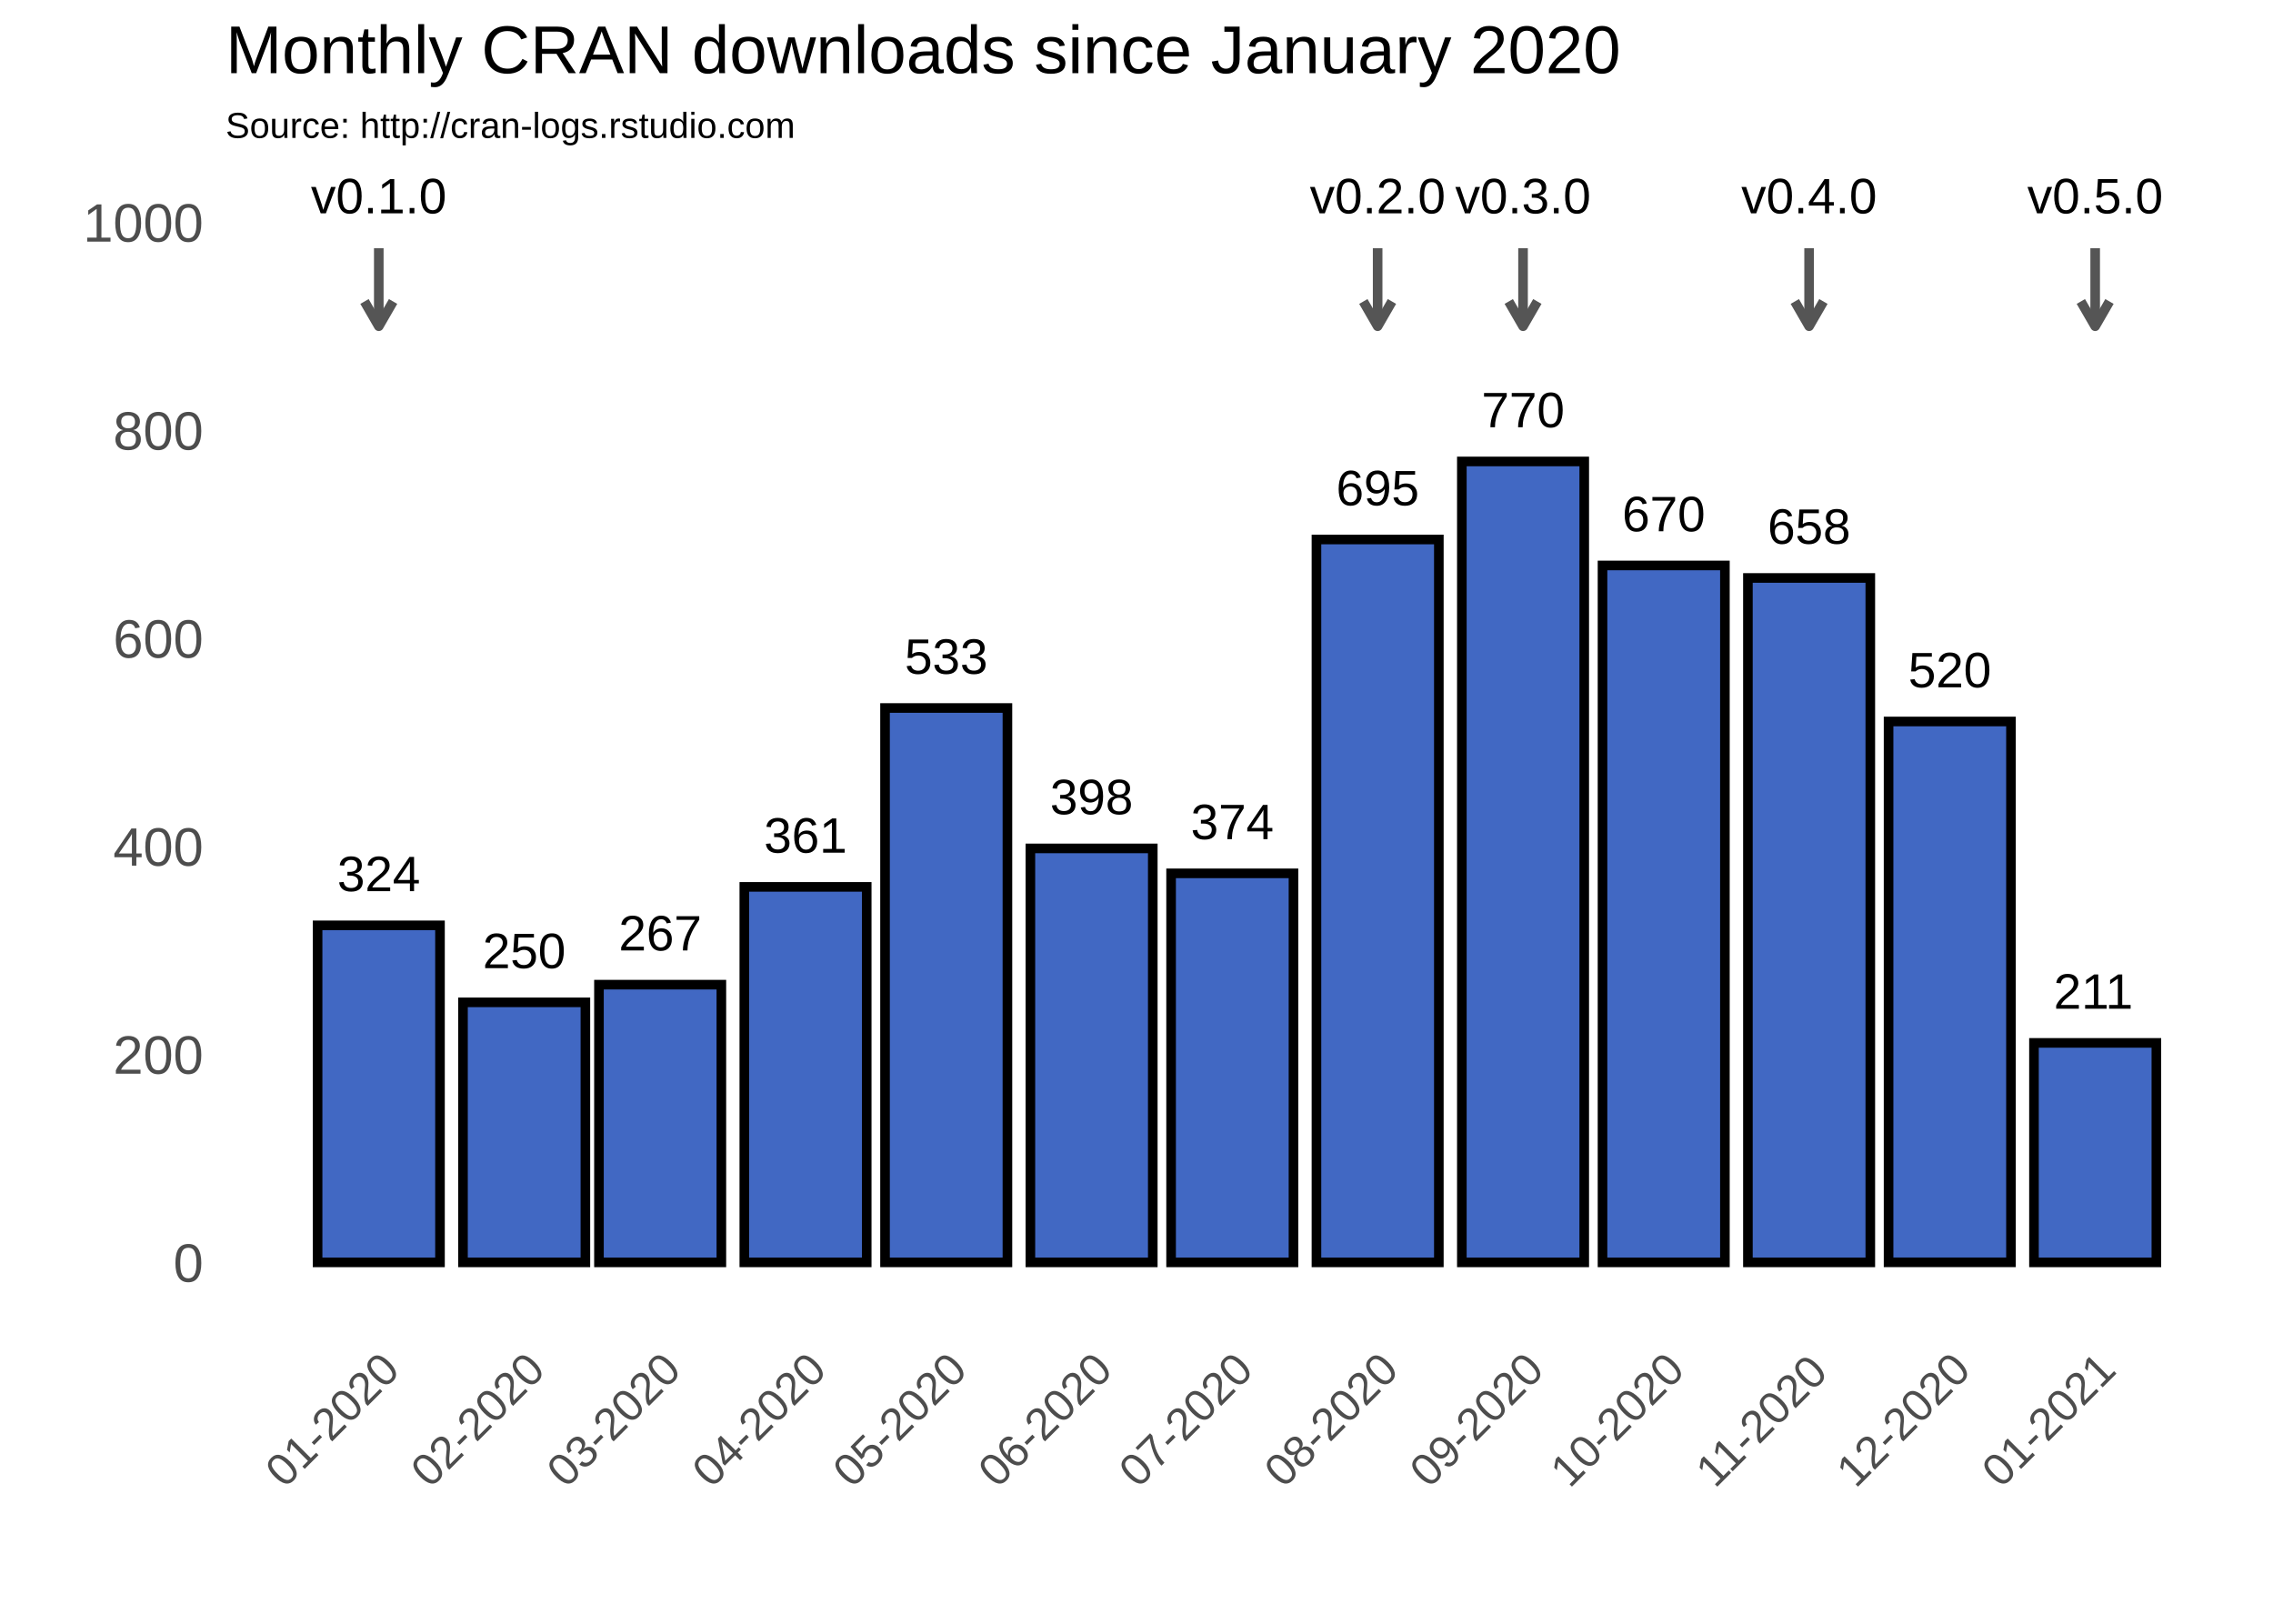
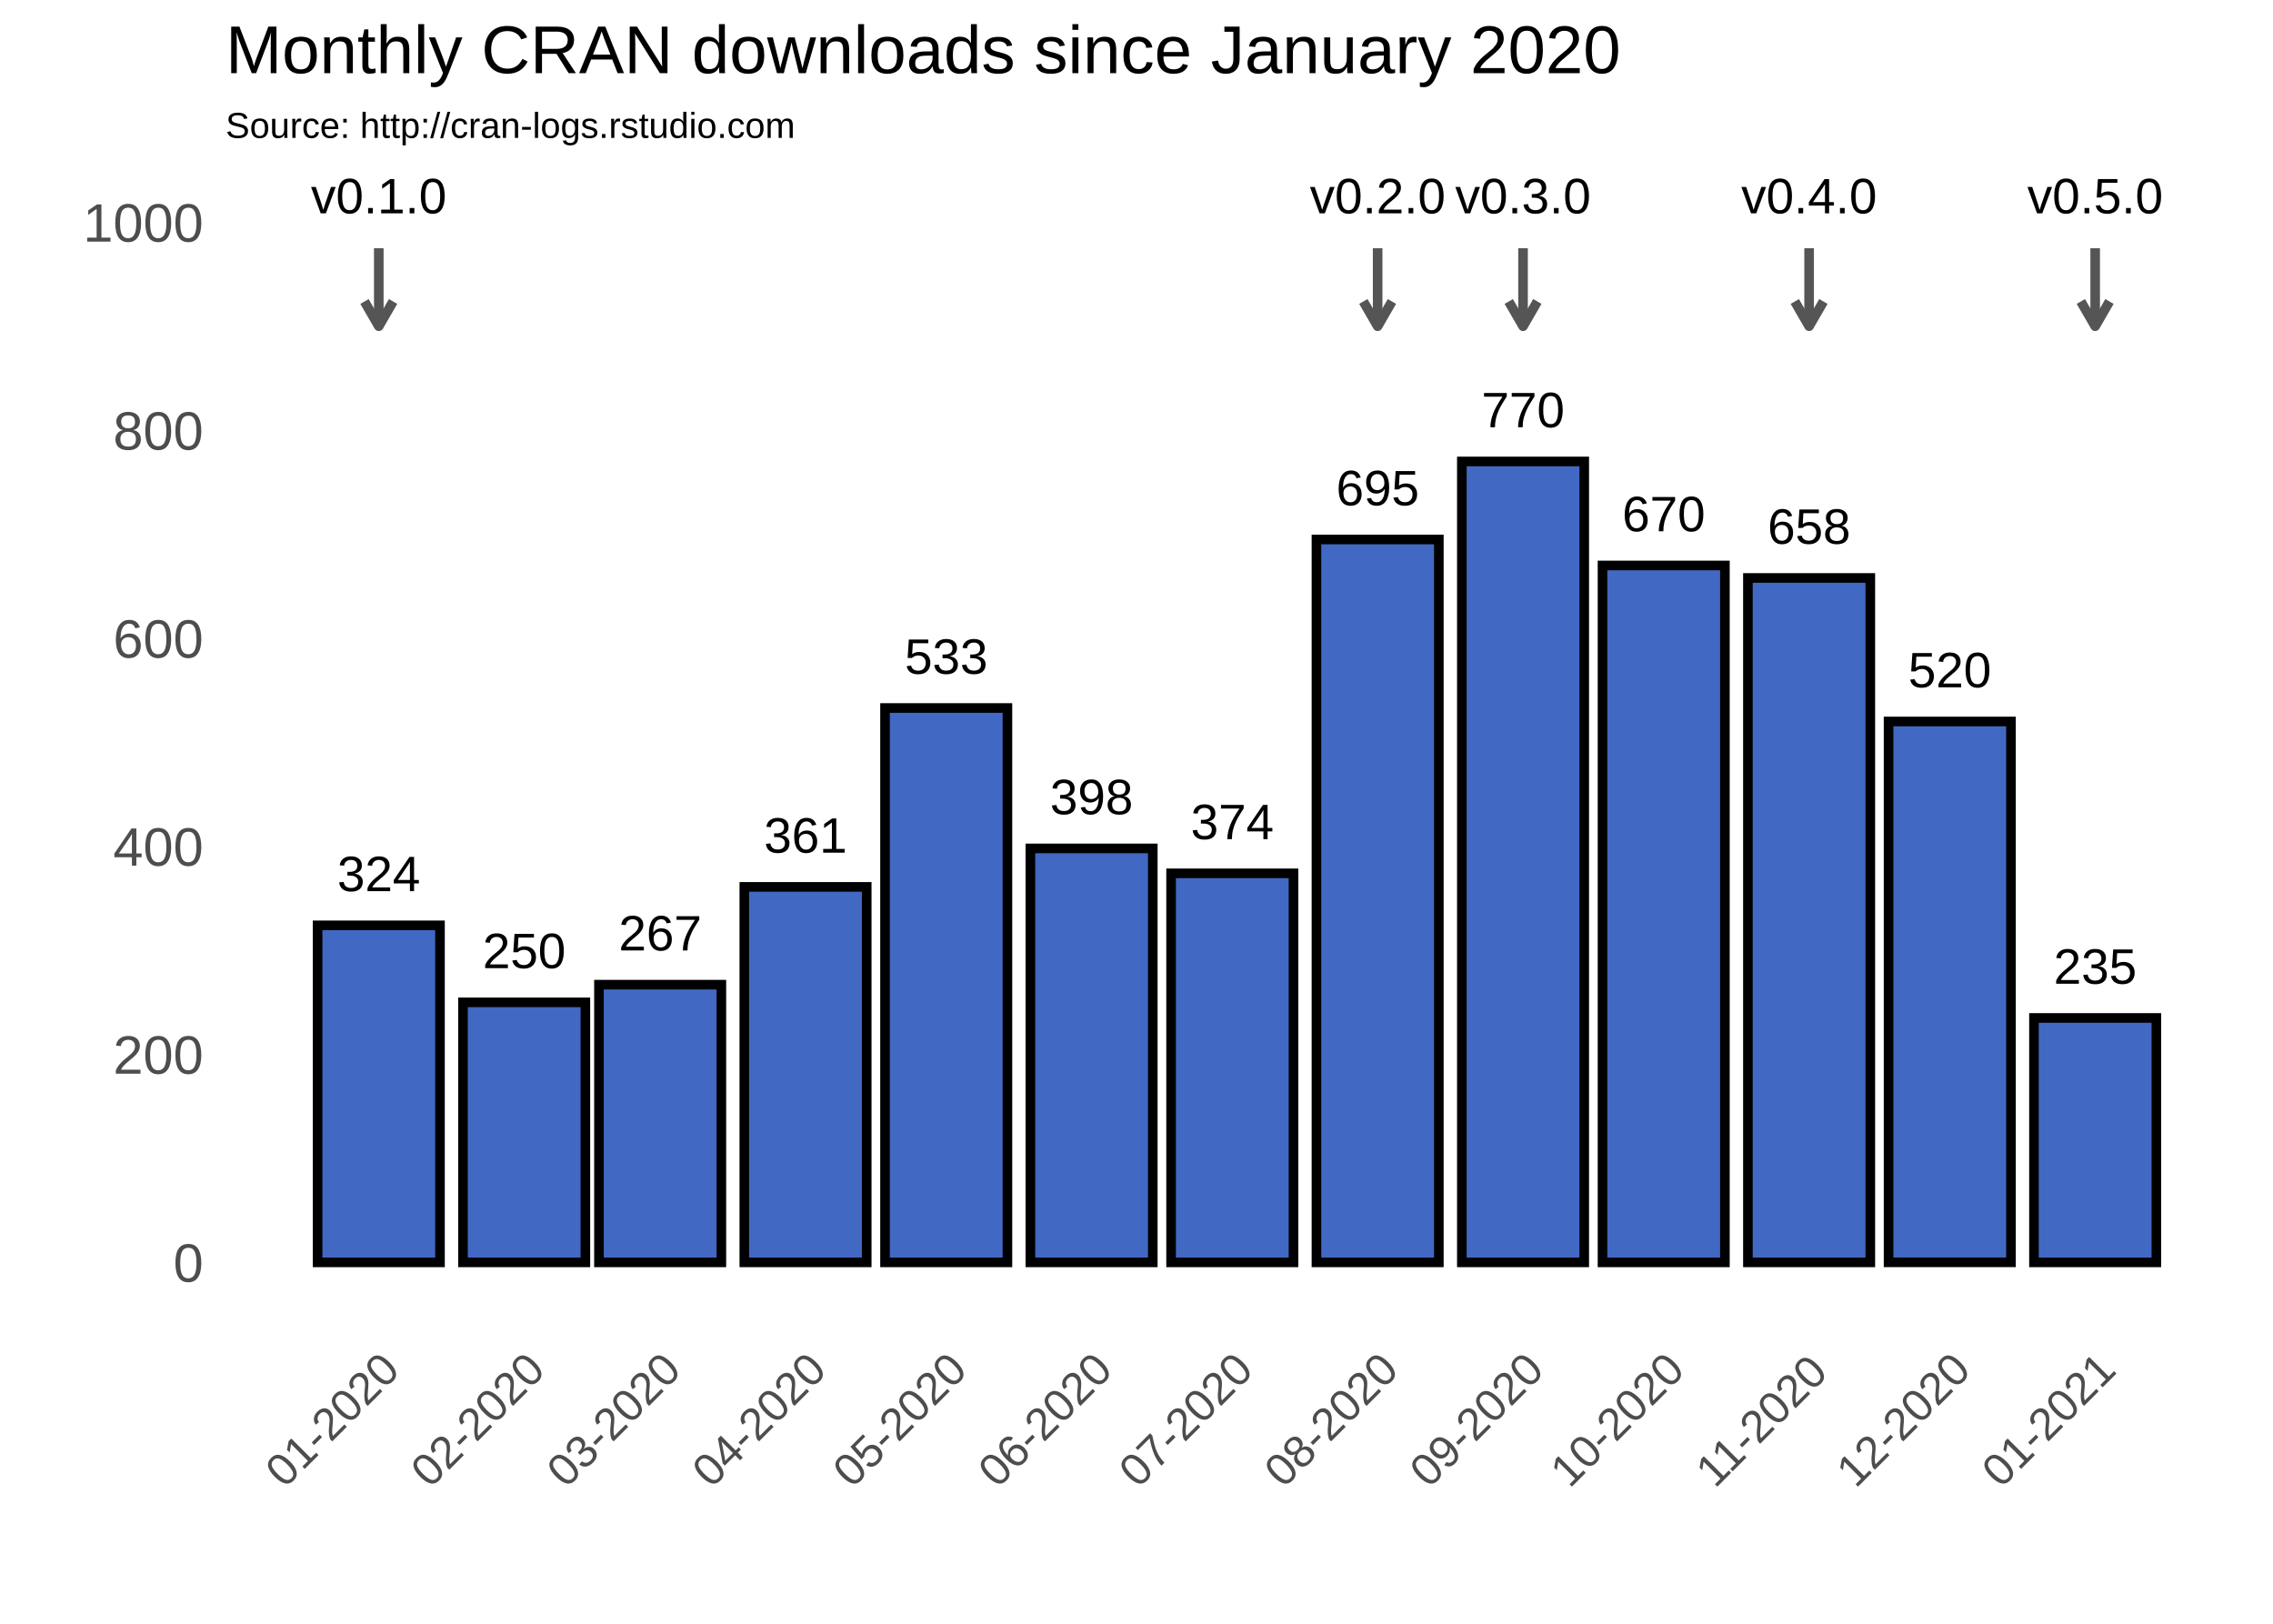
<svg xmlns="http://www.w3.org/2000/svg" viewBox="0 0 504.00 360.00">
  <defs>
    <style type="text/css">
    line, polyline, polygon, path, rect, circle {
      fill: none;
      stroke: #000000;
      stroke-linecap: round;
      stroke-linejoin: round;
      stroke-miterlimit: 10.00;
    }
  </style>
  </defs>
  <rect width="100%" height="100%" style="stroke: none; fill: #FFFFFF;" />
  <rect x="0.00" y="0" width="504.00" height="360.00" style="stroke-width: 1.07; stroke: #FFFFFF; fill: #FFFFFF;" />
  <defs>
    <clipPath id="cpNTAuMDN8NDk4LjUyfDI5MS40MXwzNy43NA==">
      <rect x="50.03" y="37.74" width="448.49" height="253.67" />
    </clipPath>
  </defs>
  <polyline points="50.03,256.82 498.52,256.82 " style="stroke-width: 0.53; stroke: #FFFFFF; stroke-linecap: butt;" clip-path="url(#cpNTAuMDN8NDk4LjUyfDI5MS40MXwzNy43NA==)" />
  <polyline points="50.03,210.70 498.52,210.70 " style="stroke-width: 0.53; stroke: #FFFFFF; stroke-linecap: butt;" clip-path="url(#cpNTAuMDN8NDk4LjUyfDI5MS40MXwzNy43NA==)" />
  <polyline points="50.03,164.58 498.52,164.58 " style="stroke-width: 0.53; stroke: #FFFFFF; stroke-linecap: butt;" clip-path="url(#cpNTAuMDN8NDk4LjUyfDI5MS40MXwzNy43NA==)" />
  <polyline points="50.03,118.45 498.52,118.45 " style="stroke-width: 0.53; stroke: #FFFFFF; stroke-linecap: butt;" clip-path="url(#cpNTAuMDN8NDk4LjUyfDI5MS40MXwzNy43NA==)" />
  <polyline points="50.03,72.33 498.52,72.33 " style="stroke-width: 0.53; stroke: #FFFFFF; stroke-linecap: butt;" clip-path="url(#cpNTAuMDN8NDk4LjUyfDI5MS40MXwzNy43NA==)" />
  <polyline points="51.76,291.41 51.76,37.74 " style="stroke-width: 0.53; stroke: #FFFFFF; stroke-linecap: butt;" clip-path="url(#cpNTAuMDN8NDk4LjUyfDI5MS40MXwzNy43NA==)" />
  <polyline points="67.87,291.41 67.87,37.74 " style="stroke-width: 0.53; stroke: #FFFFFF; stroke-linecap: butt;" clip-path="url(#cpNTAuMDN8NDk4LjUyfDI5MS40MXwzNy43NA==)" />
  <polyline points="100.11,291.41 100.11,37.74 " style="stroke-width: 0.53; stroke: #FFFFFF; stroke-linecap: butt;" clip-path="url(#cpNTAuMDN8NDk4LjUyfDI5MS40MXwzNy43NA==)" />
  <polyline points="131.30,291.41 131.30,37.74 " style="stroke-width: 0.53; stroke: #FFFFFF; stroke-linecap: butt;" clip-path="url(#cpNTAuMDN8NDk4LjUyfDI5MS40MXwzNy43NA==)" />
  <polyline points="162.50,291.41 162.50,37.74 " style="stroke-width: 0.53; stroke: #FFFFFF; stroke-linecap: butt;" clip-path="url(#cpNTAuMDN8NDk4LjUyfDI5MS40MXwzNy43NA==)" />
  <polyline points="194.21,291.41 194.21,37.74 " style="stroke-width: 0.53; stroke: #FFFFFF; stroke-linecap: butt;" clip-path="url(#cpNTAuMDN8NDk4LjUyfDI5MS40MXwzNy43NA==)" />
  <polyline points="225.93,291.41 225.93,37.74 " style="stroke-width: 0.53; stroke: #FFFFFF; stroke-linecap: butt;" clip-path="url(#cpNTAuMDN8NDk4LjUyfDI5MS40MXwzNy43NA==)" />
  <polyline points="257.64,291.41 257.64,37.74 " style="stroke-width: 0.53; stroke: #FFFFFF; stroke-linecap: butt;" clip-path="url(#cpNTAuMDN8NDk4LjUyfDI5MS40MXwzNy43NA==)" />
  <polyline points="289.36,291.41 289.36,37.74 " style="stroke-width: 0.53; stroke: #FFFFFF; stroke-linecap: butt;" clip-path="url(#cpNTAuMDN8NDk4LjUyfDI5MS40MXwzNy43NA==)" />
  <polyline points="321.59,291.41 321.59,37.74 " style="stroke-width: 0.53; stroke: #FFFFFF; stroke-linecap: butt;" clip-path="url(#cpNTAuMDN8NDk4LjUyfDI5MS40MXwzNy43NA==)" />
  <polyline points="353.30,291.41 353.30,37.74 " style="stroke-width: 0.53; stroke: #FFFFFF; stroke-linecap: butt;" clip-path="url(#cpNTAuMDN8NDk4LjUyfDI5MS40MXwzNy43NA==)" />
  <polyline points="385.02,291.41 385.02,37.74 " style="stroke-width: 0.53; stroke: #FFFFFF; stroke-linecap: butt;" clip-path="url(#cpNTAuMDN8NDk4LjUyfDI5MS40MXwzNy43NA==)" />
  <polyline points="416.73,291.41 416.73,37.74 " style="stroke-width: 0.53; stroke: #FFFFFF; stroke-linecap: butt;" clip-path="url(#cpNTAuMDN8NDk4LjUyfDI5MS40MXwzNy43NA==)" />
  <polyline points="448.45,291.41 448.45,37.74 " style="stroke-width: 0.53; stroke: #FFFFFF; stroke-linecap: butt;" clip-path="url(#cpNTAuMDN8NDk4LjUyfDI5MS40MXwzNy43NA==)" />
  <polyline points="480.68,291.41 480.68,37.74 " style="stroke-width: 0.53; stroke: #FFFFFF; stroke-linecap: butt;" clip-path="url(#cpNTAuMDN8NDk4LjUyfDI5MS40MXwzNy43NA==)" />
  <polyline points="496.80,291.41 496.80,37.74 " style="stroke-width: 0.53; stroke: #FFFFFF; stroke-linecap: butt;" clip-path="url(#cpNTAuMDN8NDk4LjUyfDI5MS40MXwzNy43NA==)" />
  <polyline points="50.03,279.88 498.52,279.88 " style="stroke-width: 1.07; stroke: #FFFFFF; stroke-linecap: butt;" clip-path="url(#cpNTAuMDN8NDk4LjUyfDI5MS40MXwzNy43NA==)" />
  <polyline points="50.03,233.76 498.52,233.76 " style="stroke-width: 1.07; stroke: #FFFFFF; stroke-linecap: butt;" clip-path="url(#cpNTAuMDN8NDk4LjUyfDI5MS40MXwzNy43NA==)" />
  <polyline points="50.03,187.64 498.52,187.64 " style="stroke-width: 1.07; stroke: #FFFFFF; stroke-linecap: butt;" clip-path="url(#cpNTAuMDN8NDk4LjUyfDI5MS40MXwzNy43NA==)" />
  <polyline points="50.03,141.51 498.52,141.51 " style="stroke-width: 1.07; stroke: #FFFFFF; stroke-linecap: butt;" clip-path="url(#cpNTAuMDN8NDk4LjUyfDI5MS40MXwzNy43NA==)" />
  <polyline points="50.03,95.39 498.52,95.39 " style="stroke-width: 1.07; stroke: #FFFFFF; stroke-linecap: butt;" clip-path="url(#cpNTAuMDN8NDk4LjUyfDI5MS40MXwzNy43NA==)" />
  <polyline points="50.03,49.27 498.52,49.27 " style="stroke-width: 1.07; stroke: #FFFFFF; stroke-linecap: butt;" clip-path="url(#cpNTAuMDN8NDk4LjUyfDI5MS40MXwzNy43NA==)" />
  <polyline points="83.99,291.41 83.99,37.74 " style="stroke-width: 1.07; stroke: #FFFFFF; stroke-linecap: butt;" clip-path="url(#cpNTAuMDN8NDk4LjUyfDI5MS40MXwzNy43NA==)" />
  <polyline points="116.22,291.41 116.22,37.74 " style="stroke-width: 1.07; stroke: #FFFFFF; stroke-linecap: butt;" clip-path="url(#cpNTAuMDN8NDk4LjUyfDI5MS40MXwzNy43NA==)" />
  <polyline points="146.38,291.41 146.38,37.74 " style="stroke-width: 1.07; stroke: #FFFFFF; stroke-linecap: butt;" clip-path="url(#cpNTAuMDN8NDk4LjUyfDI5MS40MXwzNy43NA==)" />
  <polyline points="178.61,291.41 178.61,37.74 " style="stroke-width: 1.07; stroke: #FFFFFF; stroke-linecap: butt;" clip-path="url(#cpNTAuMDN8NDk4LjUyfDI5MS40MXwzNy43NA==)" />
  <polyline points="209.81,291.41 209.81,37.74 " style="stroke-width: 1.07; stroke: #FFFFFF; stroke-linecap: butt;" clip-path="url(#cpNTAuMDN8NDk4LjUyfDI5MS40MXwzNy43NA==)" />
  <polyline points="242.04,291.41 242.04,37.74 " style="stroke-width: 1.07; stroke: #FFFFFF; stroke-linecap: butt;" clip-path="url(#cpNTAuMDN8NDk4LjUyfDI5MS40MXwzNy43NA==)" />
  <polyline points="273.24,291.41 273.24,37.74 " style="stroke-width: 1.07; stroke: #FFFFFF; stroke-linecap: butt;" clip-path="url(#cpNTAuMDN8NDk4LjUyfDI5MS40MXwzNy43NA==)" />
  <polyline points="305.47,291.41 305.47,37.74 " style="stroke-width: 1.07; stroke: #FFFFFF; stroke-linecap: butt;" clip-path="url(#cpNTAuMDN8NDk4LjUyfDI5MS40MXwzNy43NA==)" />
  <polyline points="337.71,291.41 337.71,37.74 " style="stroke-width: 1.07; stroke: #FFFFFF; stroke-linecap: butt;" clip-path="url(#cpNTAuMDN8NDk4LjUyfDI5MS40MXwzNy43NA==)" />
  <polyline points="368.90,291.41 368.90,37.74 " style="stroke-width: 1.07; stroke: #FFFFFF; stroke-linecap: butt;" clip-path="url(#cpNTAuMDN8NDk4LjUyfDI5MS40MXwzNy43NA==)" />
  <polyline points="401.14,291.41 401.14,37.74 " style="stroke-width: 1.07; stroke: #FFFFFF; stroke-linecap: butt;" clip-path="url(#cpNTAuMDN8NDk4LjUyfDI5MS40MXwzNy43NA==)" />
  <polyline points="432.33,291.41 432.33,37.74 " style="stroke-width: 1.07; stroke: #FFFFFF; stroke-linecap: butt;" clip-path="url(#cpNTAuMDN8NDk4LjUyfDI5MS40MXwzNy43NA==)" />
  <polyline points="464.57,291.41 464.57,37.74 " style="stroke-width: 1.07; stroke: #FFFFFF; stroke-linecap: butt;" clip-path="url(#cpNTAuMDN8NDk4LjUyfDI5MS40MXwzNy43NA==)" />
  <rect x="70.42" y="205.16" width="27.14" height="74.72" style="stroke-width: 2.13; stroke-linecap: square; stroke-linejoin: miter; fill: #4168C3;" clip-path="url(#cpNTAuMDN8NDk4LjUyfDI5MS40MXwzNy43NA==)" />
  <rect x="102.66" y="222.23" width="27.14" height="57.65" style="stroke-width: 2.13; stroke-linecap: square; stroke-linejoin: miter; fill: #4168C3;" clip-path="url(#cpNTAuMDN8NDk4LjUyfDI5MS40MXwzNy43NA==)" />
  <rect x="132.81" y="218.31" width="27.14" height="61.57" style="stroke-width: 2.13; stroke-linecap: square; stroke-linejoin: miter; fill: #4168C3;" clip-path="url(#cpNTAuMDN8NDk4LjUyfDI5MS40MXwzNy43NA==)" />
  <rect x="165.04" y="196.63" width="27.14" height="83.25" style="stroke-width: 2.13; stroke-linecap: square; stroke-linejoin: miter; fill: #4168C3;" clip-path="url(#cpNTAuMDN8NDk4LjUyfDI5MS40MXwzNy43NA==)" />
  <rect x="196.24" y="156.97" width="27.14" height="122.91" style="stroke-width: 2.13; stroke-linecap: square; stroke-linejoin: miter; fill: #4168C3;" clip-path="url(#cpNTAuMDN8NDk4LjUyfDI5MS40MXwzNy43NA==)" />
  <rect x="228.47" y="188.10" width="27.14" height="91.78" style="stroke-width: 2.13; stroke-linecap: square; stroke-linejoin: miter; fill: #4168C3;" clip-path="url(#cpNTAuMDN8NDk4LjUyfDI5MS40MXwzNy43NA==)" />
  <rect x="259.67" y="193.63" width="27.14" height="86.25" style="stroke-width: 2.13; stroke-linecap: square; stroke-linejoin: miter; fill: #4168C3;" clip-path="url(#cpNTAuMDN8NDk4LjUyfDI5MS40MXwzNy43NA==)" />
  <rect x="291.90" y="119.61" width="27.14" height="160.27" style="stroke-width: 2.13; stroke-linecap: square; stroke-linejoin: miter; fill: #4168C3;" clip-path="url(#cpNTAuMDN8NDk4LjUyfDI5MS40MXwzNy43NA==)" />
  <rect x="324.14" y="102.31" width="27.14" height="177.57" style="stroke-width: 2.13; stroke-linecap: square; stroke-linejoin: miter; fill: #4168C3;" clip-path="url(#cpNTAuMDN8NDk4LjUyfDI5MS40MXwzNy43NA==)" />
  <rect x="355.33" y="125.37" width="27.14" height="154.51" style="stroke-width: 2.13; stroke-linecap: square; stroke-linejoin: miter; fill: #4168C3;" clip-path="url(#cpNTAuMDN8NDk4LjUyfDI5MS40MXwzNy43NA==)" />
  <rect x="387.57" y="128.14" width="27.14" height="151.74" style="stroke-width: 2.13; stroke-linecap: square; stroke-linejoin: miter; fill: #4168C3;" clip-path="url(#cpNTAuMDN8NDk4LjUyfDI5MS40MXwzNy43NA==)" />
  <rect x="418.76" y="159.96" width="27.14" height="119.91" style="stroke-width: 2.13; stroke-linecap: square; stroke-linejoin: miter; fill: #4168C3;" clip-path="url(#cpNTAuMDN8NDk4LjUyfDI5MS40MXwzNy43NA==)" />
-   <rect x="451.00" y="231.22" width="27.14" height="48.66" style="stroke-width: 2.13; stroke-linecap: square; stroke-linejoin: miter; fill: #4168C3;" clip-path="url(#cpNTAuMDN8NDk4LjUyfDI5MS40MXwzNy43NA==)" />
+   <rect x="451.00" y="225.69" width="27.14" height="54.19" style="stroke-width: 2.13; stroke-linecap: square; stroke-linejoin: miter; fill: #4168C3;" clip-path="url(#cpNTAuMDN8NDk4LjUyfDI5MS40MXwzNy43NA==)" />
  <g clip-path="url(#cpNTAuMDN8NDk4LjUyfDI5MS40MXwzNy43NA==)">
    <text x="74.78" y="197.58" style="font-size: 11.04px; font-family: Arial;" textLength="18.42px" lengthAdjust="spacingAndGlyphs">324</text>
  </g>
  <g clip-path="url(#cpNTAuMDN8NDk4LjUyfDI5MS40MXwzNy43NA==)">
    <text x="107.02" y="214.65" style="font-size: 11.04px; font-family: Arial;" textLength="18.42px" lengthAdjust="spacingAndGlyphs">250</text>
  </g>
  <g clip-path="url(#cpNTAuMDN8NDk4LjUyfDI5MS40MXwzNy43NA==)">
    <text x="137.17" y="210.73" style="font-size: 11.04px; font-family: Arial;" textLength="18.42px" lengthAdjust="spacingAndGlyphs">267</text>
  </g>
  <g clip-path="url(#cpNTAuMDN8NDk4LjUyfDI5MS40MXwzNy43NA==)">
    <text x="169.40" y="189.05" style="font-size: 11.04px; font-family: Arial;" textLength="18.42px" lengthAdjust="spacingAndGlyphs">361</text>
  </g>
  <g clip-path="url(#cpNTAuMDN8NDk4LjUyfDI5MS40MXwzNy43NA==)">
    <text x="200.60" y="149.39" style="font-size: 11.04px; font-family: Arial;" textLength="18.42px" lengthAdjust="spacingAndGlyphs">533</text>
  </g>
  <g clip-path="url(#cpNTAuMDN8NDk4LjUyfDI5MS40MXwzNy43NA==)">
    <text x="232.83" y="180.52" style="font-size: 11.04px; font-family: Arial;" textLength="18.42px" lengthAdjust="spacingAndGlyphs">398</text>
  </g>
  <g clip-path="url(#cpNTAuMDN8NDk4LjUyfDI5MS40MXwzNy43NA==)">
    <text x="264.03" y="186.05" style="font-size: 11.04px; font-family: Arial;" textLength="18.42px" lengthAdjust="spacingAndGlyphs">374</text>
  </g>
  <g clip-path="url(#cpNTAuMDN8NDk4LjUyfDI5MS40MXwzNy43NA==)">
    <text x="296.26" y="112.03" style="font-size: 11.04px; font-family: Arial;" textLength="18.42px" lengthAdjust="spacingAndGlyphs">695</text>
  </g>
  <g clip-path="url(#cpNTAuMDN8NDk4LjUyfDI5MS40MXwzNy43NA==)">
    <text x="328.50" y="94.73" style="font-size: 11.04px; font-family: Arial;" textLength="18.42px" lengthAdjust="spacingAndGlyphs">770</text>
  </g>
  <g clip-path="url(#cpNTAuMDN8NDk4LjUyfDI5MS40MXwzNy43NA==)">
    <text x="359.69" y="117.79" style="font-size: 11.04px; font-family: Arial;" textLength="18.42px" lengthAdjust="spacingAndGlyphs">670</text>
  </g>
  <g clip-path="url(#cpNTAuMDN8NDk4LjUyfDI5MS40MXwzNy43NA==)">
    <text x="391.93" y="120.56" style="font-size: 11.04px; font-family: Arial;" textLength="18.42px" lengthAdjust="spacingAndGlyphs">658</text>
  </g>
  <g clip-path="url(#cpNTAuMDN8NDk4LjUyfDI5MS40MXwzNy43NA==)">
    <text x="423.12" y="152.38" style="font-size: 11.04px; font-family: Arial;" textLength="18.42px" lengthAdjust="spacingAndGlyphs">520</text>
  </g>
  <g clip-path="url(#cpNTAuMDN8NDk4LjUyfDI5MS40MXwzNy43NA==)">
-     <text x="455.36" y="223.64" style="font-size: 11.04px; font-family: Arial;" textLength="18.42px" lengthAdjust="spacingAndGlyphs">211</text>
+     <text x="455.36" y="218.11" style="font-size: 11.04px; font-family: Arial;" textLength="18.42px" lengthAdjust="spacingAndGlyphs">235</text>
  </g>
  <line x1="83.99" y1="55.04" x2="83.99" y2="72.33" style="stroke-width: 2.13; stroke: #555555; stroke-linecap: butt;" clip-path="url(#cpNTAuMDN8NDk4LjUyfDI5MS40MXwzNy43NA==)" />
  <polyline points="80.82,66.84 83.99,72.33 87.16,66.84 " style="stroke-width: 2.13; stroke: #555555; stroke-linecap: butt;" clip-path="url(#cpNTAuMDN8NDk4LjUyfDI5MS40MXwzNy43NA==)" />
  <line x1="305.47" y1="55.04" x2="305.47" y2="72.33" style="stroke-width: 2.13; stroke: #555555; stroke-linecap: butt;" clip-path="url(#cpNTAuMDN8NDk4LjUyfDI5MS40MXwzNy43NA==)" />
  <polyline points="302.30,66.84 305.47,72.33 308.64,66.84 " style="stroke-width: 2.13; stroke: #555555; stroke-linecap: butt;" clip-path="url(#cpNTAuMDN8NDk4LjUyfDI5MS40MXwzNy43NA==)" />
  <line x1="337.71" y1="55.04" x2="337.71" y2="72.33" style="stroke-width: 2.13; stroke: #555555; stroke-linecap: butt;" clip-path="url(#cpNTAuMDN8NDk4LjUyfDI5MS40MXwzNy43NA==)" />
  <polyline points="334.54,66.84 337.71,72.33 340.88,66.84 " style="stroke-width: 2.13; stroke: #555555; stroke-linecap: butt;" clip-path="url(#cpNTAuMDN8NDk4LjUyfDI5MS40MXwzNy43NA==)" />
  <line x1="401.14" y1="55.04" x2="401.14" y2="72.33" style="stroke-width: 2.13; stroke: #555555; stroke-linecap: butt;" clip-path="url(#cpNTAuMDN8NDk4LjUyfDI5MS40MXwzNy43NA==)" />
  <polyline points="397.97,66.84 401.14,72.33 404.31,66.84 " style="stroke-width: 2.13; stroke: #555555; stroke-linecap: butt;" clip-path="url(#cpNTAuMDN8NDk4LjUyfDI5MS40MXwzNy43NA==)" />
  <line x1="464.57" y1="55.04" x2="464.57" y2="72.33" style="stroke-width: 2.13; stroke: #555555; stroke-linecap: butt;" clip-path="url(#cpNTAuMDN8NDk4LjUyfDI5MS40MXwzNy43NA==)" />
  <polyline points="461.39,66.84 464.57,72.33 467.74,66.84 " style="stroke-width: 2.13; stroke: #555555; stroke-linecap: butt;" clip-path="url(#cpNTAuMDN8NDk4LjUyfDI5MS40MXwzNy43NA==)" />
  <g clip-path="url(#cpNTAuMDN8NDk4LjUyfDI5MS40MXwzNy43NA==)">
    <text x="68.95" y="47.30" style="font-size: 11.04px; font-family: Arial;" textLength="30.07px" lengthAdjust="spacingAndGlyphs">v0.1.0</text>
  </g>
  <g clip-path="url(#cpNTAuMDN8NDk4LjUyfDI5MS40MXwzNy43NA==)">
    <text x="290.44" y="47.30" style="font-size: 11.04px; font-family: Arial;" textLength="30.07px" lengthAdjust="spacingAndGlyphs">v0.2.0</text>
  </g>
  <g clip-path="url(#cpNTAuMDN8NDk4LjUyfDI5MS40MXwzNy43NA==)">
    <text x="322.67" y="47.30" style="font-size: 11.04px; font-family: Arial;" textLength="30.07px" lengthAdjust="spacingAndGlyphs">v0.3.0</text>
  </g>
  <g clip-path="url(#cpNTAuMDN8NDk4LjUyfDI5MS40MXwzNy43NA==)">
    <text x="386.10" y="47.30" style="font-size: 11.04px; font-family: Arial;" textLength="30.07px" lengthAdjust="spacingAndGlyphs">v0.4.0</text>
  </g>
  <g clip-path="url(#cpNTAuMDN8NDk4LjUyfDI5MS40MXwzNy43NA==)">
    <text x="449.53" y="47.30" style="font-size: 11.04px; font-family: Arial;" textLength="30.07px" lengthAdjust="spacingAndGlyphs">v0.5.0</text>
  </g>
  <defs>
    <clipPath id="cpMC4wMHw1MDQuMDB8MzYwLjAwfDAuMDA=">
      <rect x="0.00" y="0.00" width="504.00" height="360.00" />
    </clipPath>
  </defs>
  <g clip-path="url(#cpMC4wMHw1MDQuMDB8MzYwLjAwfDAuMDA=)">
    <text x="38.43" y="284.17" style="font-size: 12.00px; fill: #4D4D4D; font-family: Arial;" textLength="6.67px" lengthAdjust="spacingAndGlyphs">0</text>
  </g>
  <g clip-path="url(#cpMC4wMHw1MDQuMDB8MzYwLjAwfDAuMDA=)">
    <text x="25.08" y="238.05" style="font-size: 12.00px; fill: #4D4D4D; font-family: Arial;" textLength="20.02px" lengthAdjust="spacingAndGlyphs">200</text>
  </g>
  <g clip-path="url(#cpMC4wMHw1MDQuMDB8MzYwLjAwfDAuMDA=)">
    <text x="25.08" y="191.93" style="font-size: 12.00px; fill: #4D4D4D; font-family: Arial;" textLength="20.02px" lengthAdjust="spacingAndGlyphs">400</text>
  </g>
  <g clip-path="url(#cpMC4wMHw1MDQuMDB8MzYwLjAwfDAuMDA=)">
    <text x="25.08" y="145.81" style="font-size: 12.00px; fill: #4D4D4D; font-family: Arial;" textLength="20.02px" lengthAdjust="spacingAndGlyphs">600</text>
  </g>
  <g clip-path="url(#cpMC4wMHw1MDQuMDB8MzYwLjAwfDAuMDA=)">
    <text x="25.08" y="99.69" style="font-size: 12.00px; fill: #4D4D4D; font-family: Arial;" textLength="20.02px" lengthAdjust="spacingAndGlyphs">800</text>
  </g>
  <g clip-path="url(#cpMC4wMHw1MDQuMDB8MzYwLjAwfDAuMDA=)">
    <text x="18.41" y="53.57" style="font-size: 12.00px; fill: #4D4D4D; font-family: Arial;" textLength="26.70px" lengthAdjust="spacingAndGlyphs">1000</text>
  </g>
  <g clip-path="url(#cpMC4wMHw1MDQuMDB8MzYwLjAwfDAuMDA=)">
    <text transform="translate(63.10,330.14) rotate(-45)" style="font-size: 10.00px; fill: #4D4D4D; font-family: Arial;" textLength="36.70px" lengthAdjust="spacingAndGlyphs">01-2020</text>
  </g>
  <g clip-path="url(#cpMC4wMHw1MDQuMDB8MzYwLjAwfDAuMDA=)">
    <text transform="translate(95.34,330.14) rotate(-45)" style="font-size: 10.00px; fill: #4D4D4D; font-family: Arial;" textLength="36.70px" lengthAdjust="spacingAndGlyphs">02-2020</text>
  </g>
  <g clip-path="url(#cpMC4wMHw1MDQuMDB8MzYwLjAwfDAuMDA=)">
    <text transform="translate(125.49,330.14) rotate(-45)" style="font-size: 10.00px; fill: #4D4D4D; font-family: Arial;" textLength="36.70px" lengthAdjust="spacingAndGlyphs">03-2020</text>
  </g>
  <g clip-path="url(#cpMC4wMHw1MDQuMDB8MzYwLjAwfDAuMDA=)">
    <text transform="translate(157.73,330.14) rotate(-45)" style="font-size: 10.00px; fill: #4D4D4D; font-family: Arial;" textLength="36.70px" lengthAdjust="spacingAndGlyphs">04-2020</text>
  </g>
  <g clip-path="url(#cpMC4wMHw1MDQuMDB8MzYwLjAwfDAuMDA=)">
    <text transform="translate(188.92,330.14) rotate(-45)" style="font-size: 10.00px; fill: #4D4D4D; font-family: Arial;" textLength="36.70px" lengthAdjust="spacingAndGlyphs">05-2020</text>
  </g>
  <g clip-path="url(#cpMC4wMHw1MDQuMDB8MzYwLjAwfDAuMDA=)">
    <text transform="translate(221.15,330.14) rotate(-45)" style="font-size: 10.00px; fill: #4D4D4D; font-family: Arial;" textLength="36.70px" lengthAdjust="spacingAndGlyphs">06-2020</text>
  </g>
  <g clip-path="url(#cpMC4wMHw1MDQuMDB8MzYwLjAwfDAuMDA=)">
    <text transform="translate(252.35,330.14) rotate(-45)" style="font-size: 10.00px; fill: #4D4D4D; font-family: Arial;" textLength="36.70px" lengthAdjust="spacingAndGlyphs">07-2020</text>
  </g>
  <g clip-path="url(#cpMC4wMHw1MDQuMDB8MzYwLjAwfDAuMDA=)">
    <text transform="translate(284.58,330.14) rotate(-45)" style="font-size: 10.00px; fill: #4D4D4D; font-family: Arial;" textLength="36.70px" lengthAdjust="spacingAndGlyphs">08-2020</text>
  </g>
  <g clip-path="url(#cpMC4wMHw1MDQuMDB8MzYwLjAwfDAuMDA=)">
    <text transform="translate(316.82,330.14) rotate(-45)" style="font-size: 10.00px; fill: #4D4D4D; font-family: Arial;" textLength="36.70px" lengthAdjust="spacingAndGlyphs">09-2020</text>
  </g>
  <g clip-path="url(#cpMC4wMHw1MDQuMDB8MzYwLjAwfDAuMDA=)">
    <text transform="translate(348.01,330.14) rotate(-45)" style="font-size: 10.00px; fill: #4D4D4D; font-family: Arial;" textLength="36.70px" lengthAdjust="spacingAndGlyphs">10-2020</text>
  </g>
  <g clip-path="url(#cpMC4wMHw1MDQuMDB8MzYwLjAwfDAuMDA=)">
    <text transform="translate(380.25,330.14) rotate(-45)" style="font-size: 10.00px; fill: #4D4D4D; font-family: Arial;" textLength="36.70px" lengthAdjust="spacingAndGlyphs">11-2020</text>
  </g>
  <g clip-path="url(#cpMC4wMHw1MDQuMDB8MzYwLjAwfDAuMDA=)">
    <text transform="translate(411.44,330.14) rotate(-45)" style="font-size: 10.00px; fill: #4D4D4D; font-family: Arial;" textLength="36.70px" lengthAdjust="spacingAndGlyphs">12-2020</text>
  </g>
  <g clip-path="url(#cpMC4wMHw1MDQuMDB8MzYwLjAwfDAuMDA=)">
    <text transform="translate(443.68,330.14) rotate(-45)" style="font-size: 10.00px; fill: #4D4D4D; font-family: Arial;" textLength="36.70px" lengthAdjust="spacingAndGlyphs">01-2021</text>
  </g>
  <g clip-path="url(#cpMC4wMHw1MDQuMDB8MzYwLjAwfDAuMDA=)">
    <text x="50.03" y="30.58" style="font-size: 8.00px; font-family: Arial;" textLength="126.28px" lengthAdjust="spacingAndGlyphs">Source: http://cran-logs.rstudio.com</text>
  </g>
  <g clip-path="url(#cpMC4wMHw1MDQuMDB8MzYwLjAwfDAuMDA=)">
    <text x="50.03" y="16.22" style="font-size: 15.00px; font-family: Arial;" textLength="309.33px" lengthAdjust="spacingAndGlyphs">Monthly CRAN downloads since January 2020</text>
  </g>
</svg>
